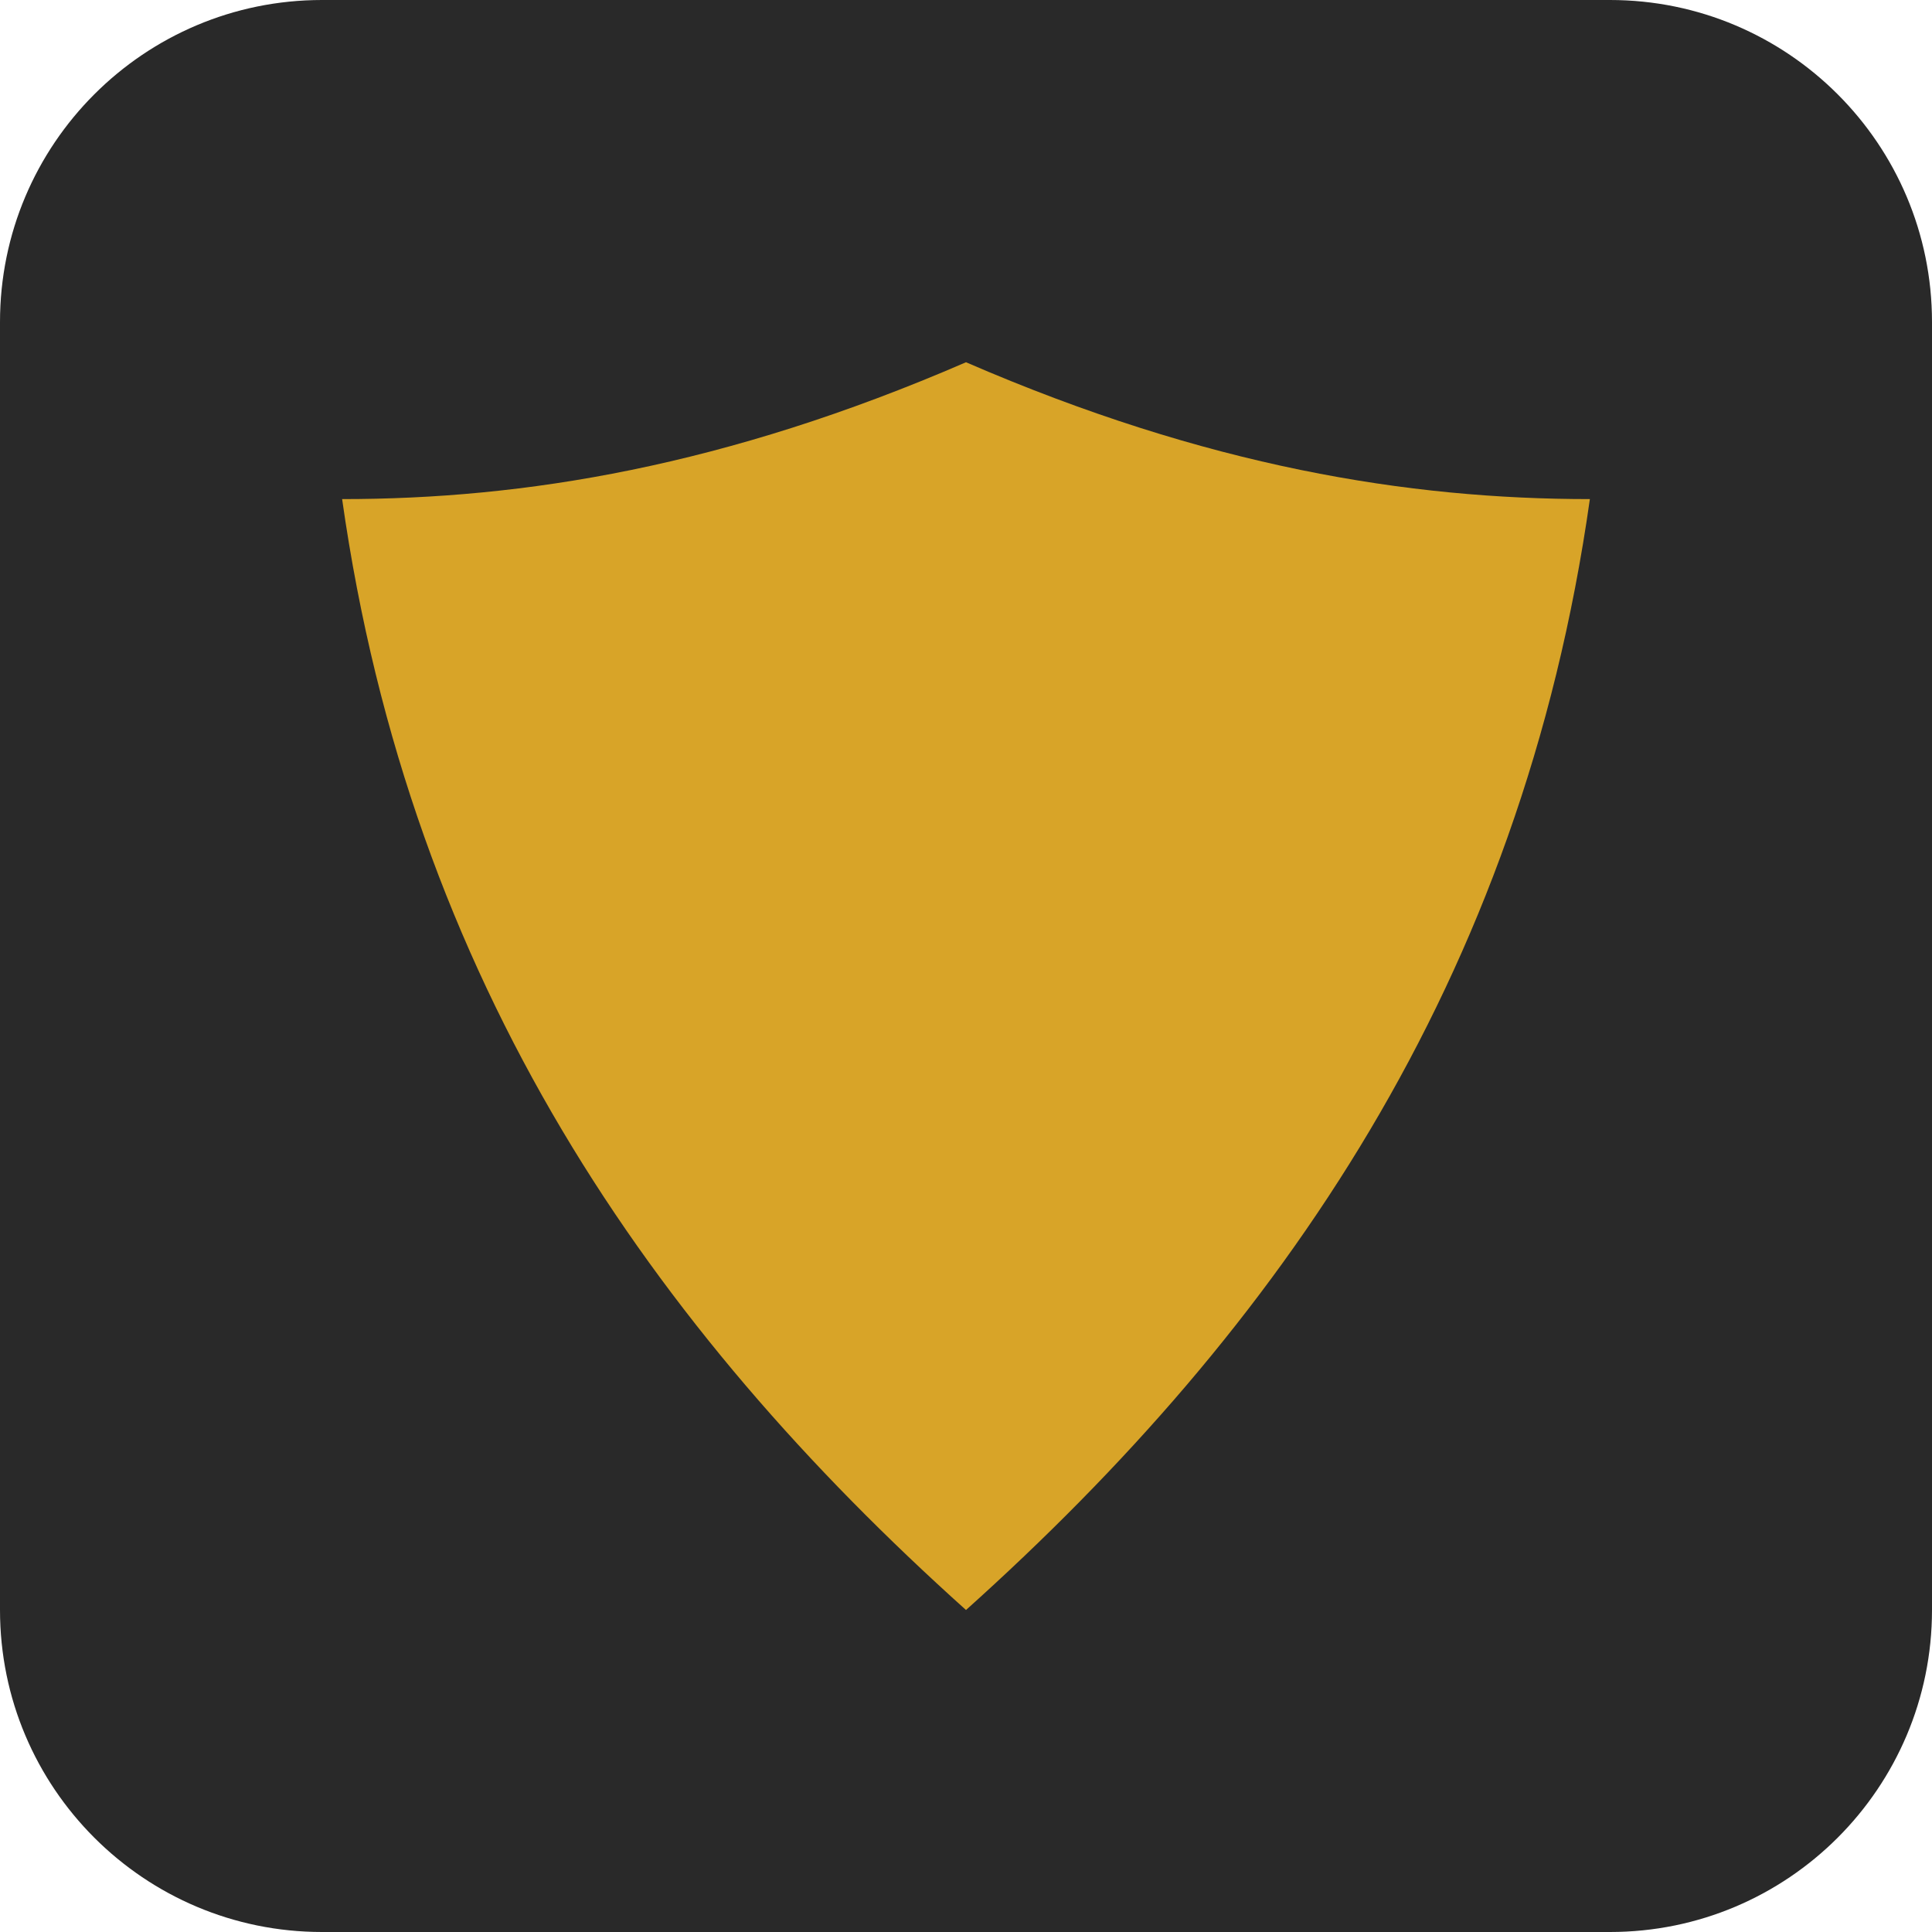
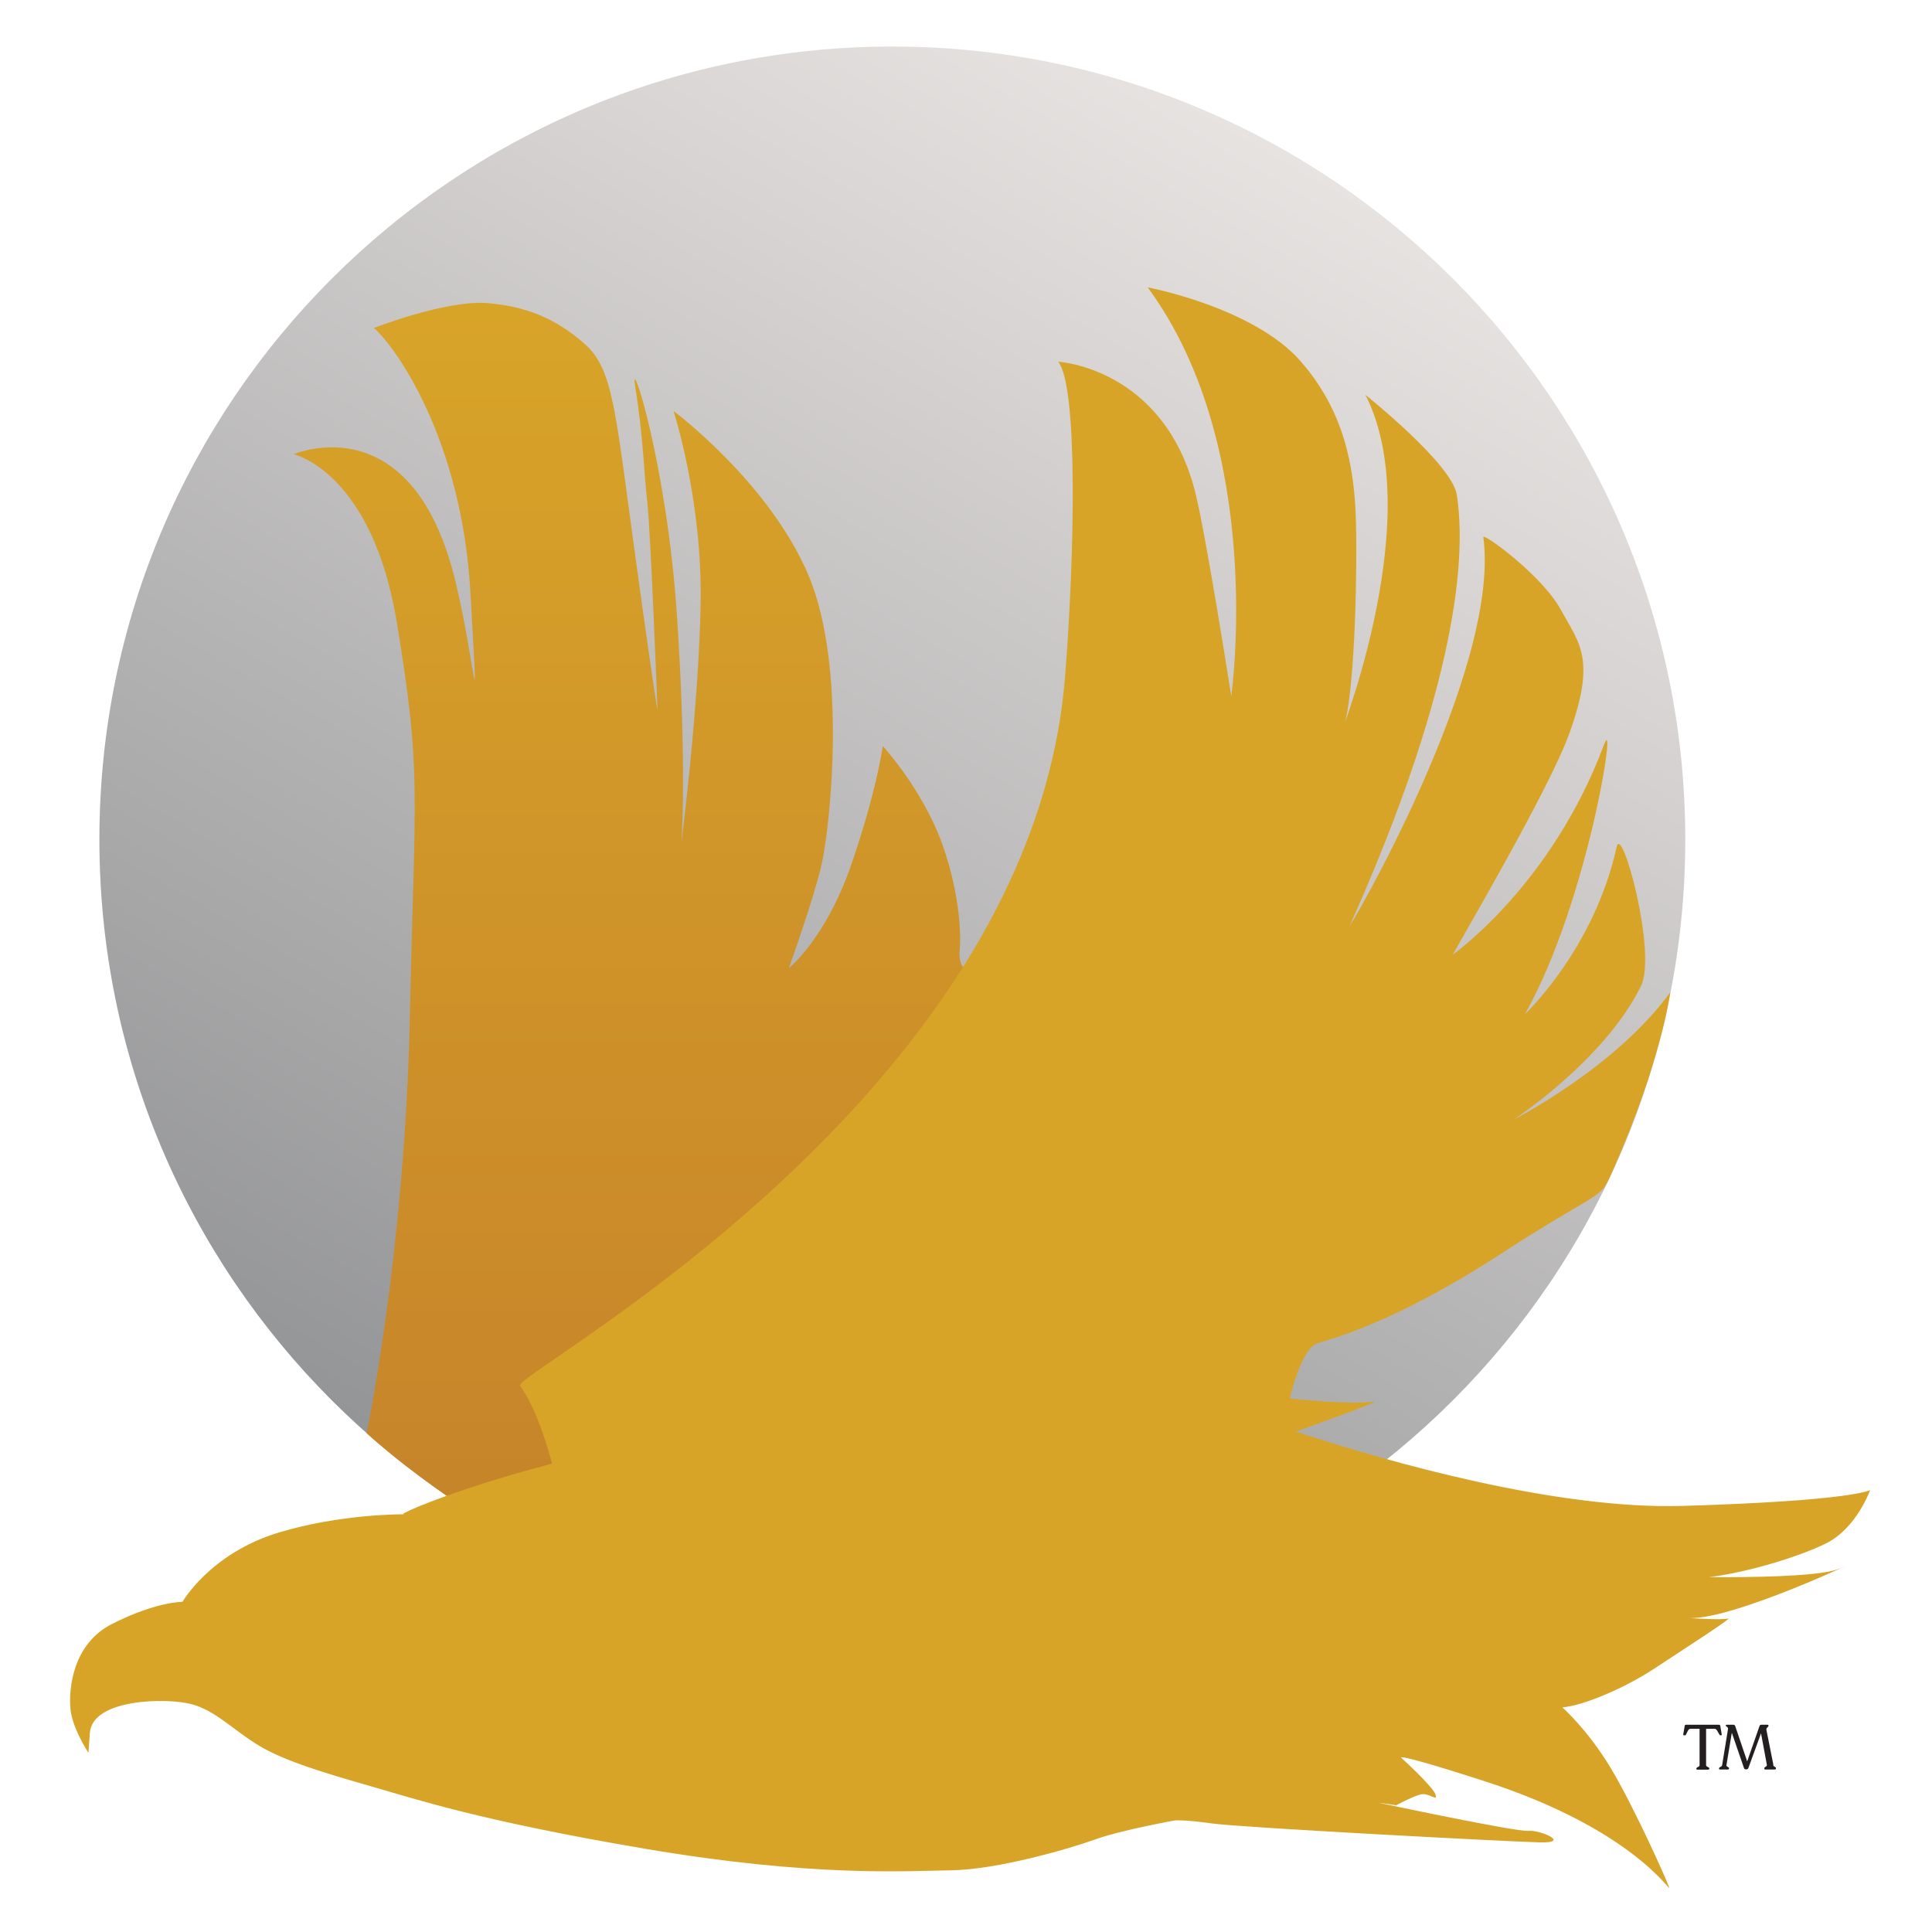
- <svg xmlns="http://www.w3.org/2000/svg" viewBox="0 0 48 48">
-   <rect width="48" height="48" rx="8" fill="#292929" />
-   <path fill="#d8a428" d="M24 9c6 2.6 11 3.4 15.5 3.4-1.7 12-7.7 20.6-15.5 27.6C16.2 33 10.2 24.4 8.5 12.4 13 12.4 18 11.6 24 9z" />
+ <svg xmlns="http://www.w3.org/2000/svg" id="Layer_2" data-name="Layer 2" viewBox="-6 -4 166 166">
+   <defs>
+     <style>
+       .cls-1 {
+         fill: url(#linear-gradient-2);
+       }
+ 
+       .cls-2 {
+         fill: #231f20;
+       }
+ 
+       .cls-3 {
+         fill: url(#linear-gradient);
+       }
+ 
+       .cls-4 {
+         fill: #d8a428;
+       }
+     </style>
+     <linearGradient id="linear-gradient" x1="104.74" y1="9.12" x2="36.6" y2="127.15" gradientUnits="userSpaceOnUse">
+       <stop offset="0" stop-color="#e7e3e1" />
+       <stop offset="1" stop-color="#939496" />
+     </linearGradient>
+     <linearGradient id="linear-gradient-2" x1="56.93" y1="22.02" x2="56.93" y2="129.53" gradientUnits="userSpaceOnUse">
+       <stop offset="0" stop-color="#d8a428" />
+       <stop offset="1" stop-color="#c6832a" />
+     </linearGradient>
+   </defs>
+   <g id="Layer_3" data-name="Layer 3">
+     <g>
+       <path class="cls-2" d="M174.37,94.59v-.27c0-2.25,3.51-2.97,3.51-6.92v-46.35c0-3.95-3.51-4.76-3.51-6.92v-.36c0-.9.81-1.44,1.98-1.44h40.06c1.8,0,2.52.72,2.78,2.52l2.16,10.51c.27,1.53-.54,2.34-1.8,2.34h-.54c-4.22,0-6.83-9.97-12.58-9.97h-11.5c-1.97,0-3.59.99-3.59,3.86v19.31h11.59c4.4,0,4.76-6.56,7.09-6.56h.72c.9,0,1.53.72,1.53,1.89v14.46c0,1.08-.63,1.89-1.53,1.89h-.72c-2.34,0-2.69-6.2-7.09-6.2h-11.59l-.09,18.77c0,2.6,1.26,5.57,4.76,5.57h13.2c5.84,0,7.46-10.42,12.13-10.42h.72c1.26,0,1.8,1.17,1.62,2.34l-1.97,10.87c-.36,1.71-1.08,2.6-2.87,2.6h-42.4c-1.26,0-2.07-.54-2.07-1.53Z" />
+       <path class="cls-2" d="M311.98,94.32v.27c0,.99-.81,1.53-1.97,1.53h-19.67c-1.17,0-1.97-.54-1.97-1.53v-.27c0-2.25,5.03-3.05,3.59-6.83l-2.69-7.19h-25.06l-2.61,7.19c-1.43,3.77,3.59,4.58,3.59,6.83v.27c0,.99-.72,1.53-2.07,1.53h-11.77c-1.17,0-1.97-.54-1.97-1.53v-.27c0-2.25,3.23-2.52,4.85-6.83l17.88-45.9c1.26-3.32-3.14-5.57-3.14-7.46v-.36c0-.81.72-1.44,1.8-1.44h9.34c2.7,0,4.31,1.17,5.48,3.86l21.47,51.29c1.8,4.22,4.94,4.58,4.94,6.83ZM287.1,74.48l-10.51-27.93-10.24,27.93h20.75Z" />
+       <path class="cls-2" d="M335.25,64.33c0-20.21,14.19-32.78,30.27-32.78,15.18,0,25.86,8.26,25.86,16.53,0,3.77-2.42,6.2-6.11,6.2-9.88,0-10.96-17.24-23.26-17.24-7.81,0-13.56,7.99-13.56,18.59,0,18.14,10.15,32.33,22.01,32.33,3.41,0,6.2-.81,8.08-1.8v-13.2c0-4.04-5.39-4.67-5.39-6.83v-.36c0-.99.99-1.62,2.25-1.62l18.41.09c1.25,0,2.07.63,2.07,1.53v.36c0,2.25-4.67,2.79-4.67,6.92v11.5c0,2.33-.72,3.86-3.32,5.93-4.22,3.41-11.58,6.56-20.57,6.56-18.41,0-32.06-15.45-32.06-32.69Z" />
+       <path class="cls-2" d="M425.26,94.59v-.27c0-2.25,3.41-3.05,3.41-6.83v-46.52c0-3.86-3.41-4.49-3.41-6.83v-.36c0-.9.72-1.44,1.97-1.44h16.89c1.26,0,2.16.54,2.16,1.44v.36c0,2.34-3.86,2.97-3.86,6.83v44.64c0,2.69,1.17,5.03,3.77,5.03h12.93c6.74,0,8.08-11.68,11.95-11.68h1.08c1.17,0,1.8.72,1.53,1.97l-2.33,12.58c-.36,1.71-.99,2.6-2.79,2.6h-41.32c-1.26,0-1.97-.63-1.97-1.53Z" />
+       <path class="cls-2" d="M502.6,94.59v-.27c0-2.25,3.5-2.97,3.5-6.92v-46.35c0-3.95-3.5-4.76-3.5-6.92v-.36c0-.9.81-1.44,1.98-1.44h40.06c1.8,0,2.51.72,2.78,2.52l2.16,10.51c.27,1.53-.54,2.34-1.8,2.34h-.54c-4.22,0-6.83-9.97-12.58-9.97h-11.5c-1.97,0-3.59.99-3.59,3.86v19.31h11.58c4.4,0,4.76-6.56,7.1-6.56h.72c.9,0,1.53.72,1.53,1.89v14.46c0,1.08-.63,1.89-1.53,1.89h-.72c-2.34,0-2.69-6.2-7.1-6.2h-11.58l-.09,18.77c0,2.6,1.26,5.57,4.76,5.57h13.2c5.84,0,7.45-10.42,12.13-10.42h.72c1.26,0,1.8,1.17,1.62,2.34l-1.97,10.87c-.36,1.71-1.08,2.6-2.87,2.6h-42.4c-1.26,0-2.07-.54-2.07-1.53Z" />
+     </g>
+     <path class="cls-2" d="M141.79,145.1s-.09-.09-.18-.28c-.09-.18-.18-.28-.28-.28h-.74v3.12c0,.06.05.12.14.16.1.04.14.08.14.11v.05s-.04.07-.11.07h-.9c-.07,0-.11-.02-.11-.07v-.05s.05-.07.14-.11c.1-.04.14-.09.14-.16v-3.12h-.79c-.1,0-.19.09-.27.28s-.14.28-.17.28h-.11c-.06,0-.08-.03-.06-.1l.12-.7c0-.07.05-.11.12-.11h2.81c.07,0,.12.04.13.11l.12.7c.02.06,0,.1-.05.1h-.11ZM146.35,147.64c.02.07.06.13.13.16.07.04.11.07.11.1v.07s-.03.07-.1.07h-.79c-.07,0-.11-.02-.11-.07v-.07s.04-.06.12-.1c.08-.04.11-.1.1-.17l-.5-2.7-1.08,2.96c-.03.1-.1.14-.19.14-.11,0-.18-.04-.2-.13l-1.04-3.02-.46,2.77c-.02.06.02.12.1.16s.12.08.12.11v.05s-.03.07-.1.07h-.65c-.07,0-.11-.02-.11-.07v-.05s.04-.07.13-.11.13-.09.14-.16l.5-3.07c.02-.08-.01-.15-.08-.2-.07-.05-.11-.09-.11-.11h0c0-.06.03-.08.1-.08h.54c.09,0,.14.04.17.11l1.03,3.04,1.06-3.04c.02-.07.08-.11.16-.11h.5c.07,0,.11.02.11.06v.06s-.03.06-.1.12c-.07.06-.09.12-.08.19l.6,3.01Z" />
+     <circle class="cls-3" cx="70.67" cy="68.13" r="68.13" />
+     <path class="cls-1" d="M39.7,129.53c-.18-.46-8.57-5.26-14.2-10.39,0,0,3.27-15.52,3.71-35.62s1.03-20.91-1.1-33.96-8.88-14.53-8.88-14.53c0,0,10.26-4.47,13.94,11.08,1.72,7.24,1.98,13.94,1.25.81s-6.4-21.09-8.29-22.74c0,0,6.23-2.45,9.83-2.13,3.14.28,5.68,1.23,8.22,3.45,2.68,2.34,2.65,5.88,4.92,22.01,1.53,10.92,1.39,9.39,1.39,9.39,0,0-.59-15.41-.88-17.83s-.31-5.34-1.03-9.83c-.53-3.32,2.71,6.46,3.59,19.73s.37,19.51.37,19.51c0,0,1.51-11.79,1.66-20.67.15-8.88-2.33-16.5-2.33-16.5,0,0,8.23,6.14,11.6,14.13s1.83,21.86,1.1,24.94-2.79,8.8-2.79,8.8c0,0,3.15-2.49,5.36-8.88,2.2-6.38,2.71-10.2,2.71-10.2,0,0,3.45,3.74,5.14,8.51,1.69,4.77,1.54,8.51,1.47,8.95s-.07,2.93,1.98,1.17.33-.11.33-.11c0,0,.94,3.36-2.37,7.87-3.3,4.51-5.71,10.13-10.66,11.18-4.95,1.05,5.65-2.32,6.92-2.38s5.39-.28,5.39-.28l16.57,29.61-54.92,4.88Z" />
+     <path class="cls-4" d="M42.85,127.99c-.18-.46-1.5-9.25-4.17-12.92-.74-1.02,43.93-24.49,46.83-60.92.85-10.69,1.1-25.02-.59-27.07,0,0,9,.49,11.75,11.11.92,3.55,3.12,17.62,3.12,17.62,0,0,3.04-21.25-7.18-35.12,0,0,9.13,1.72,13.17,6.38,3.68,4.24,4.62,8.94,4.73,13.94s-.15,15.41-1.17,17.75,7.58-17.87,1.98-28.83c0,0,7.44,5.92,7.85,8.58,1.16,7.54-1.67,20.23-9.17,36.96-.44.99,13-21.83,11.45-33.31-.06-.44,5.03,3.26,6.64,6.2s3.08,4.22.73,10.71c-1.71,4.72-9.01,17.15-9.99,18.95,0,0,8.49-5.96,12.99-18.04,1.17-3.14-1.35,13.46-6.79,23.15,0,0,5.94-5.56,7.88-14.38.44-2.01,3.48,9.15,2.08,11.98-3.14,6.38-10.92,11.46-10.92,11.46,0,0,8.74-4.45,13.44-10.93,0,0-.69,5.72-4.95,15.34-1.18,2.67-.58,1.28-9.73,7.21s-14.38,7.19-15.7,7.63-2.32,4.72-2.32,4.72c0,0,5.25.57,7.16.27s-20.8,7.55-20.8,7.55l-11.23.08c-7.28.05-14.52.9-21.62,2.52l-15.49,1.4Z" />
+     <path class="cls-4" d="M28.65,126.08c-.09-.24,13.58-5.95,32.7-7.92,13.35-1.38,29.72-.72,37.32-.28,2.63.15,5.22.64,7.72,1.46,6.57,2.13,21.16,6.38,32.19,6.05,14.67-.44,16.1-1.36,16.1-1.36,0,0-1.14,3.26-3.78,4.58s-9.35,3.37-13.11,3.01,11.65.37,14.36-.88-9.02,4.4-12.98,4.29c0,0,2.79.18,3.3.04s-3.92,2.71-6.38,4.33-6.02,3.15-7.85,3.3c0,0,2.2,1.94,4.18,5.25s4.77,9.54,4.99,10.2-2.92-4.94-15.92-9.13c-7.85-2.53-7.08-1.98-7.08-1.98,0,0,2.71,2.46,2.93,3.15s-.55-.22-1.32,0-2.05.92-2.05.92c0,0-1.21-.18-1.5-.22s11.88,2.53,12.84,2.42,3.74,1.06.99.99-25.56-1.27-28.11-1.62c-2.56-.36-3.29-.26-3.29-.26,0,0-4.63.84-6.75,1.61-2.12.77-8.39,2.61-12.43,2.67-4.04.06-11.91.58-26.22-1.84-14.3-2.42-19.81-4.29-23.66-5.39s-7.37-2.15-9.57-3.47-3.74-3.03-5.83-3.58-8.51-.49-8.72,2.48l-.12,1.71s-1.42-2.15-1.55-3.82c-.14-1.68.17-5.53,3.58-7.26,3.78-1.92,6.05-1.9,6.05-1.9,0,0,2.38-4.16,8.23-5.94,5.36-1.63,10.77-1.58,10.77-1.58Z" />
+     <g>
+       <path d="M181.71,108.91c3.86,0,5.72,2.36,5.72,5.57,0,2.68-1.32,4.76-4.02,5.37l4.85,7.42h-3.99l-4.7-7.22h-1.3v7.22h-3.38v-18.36h6.82ZM178.29,116.75h3.26c1.67,0,2.47-1.02,2.47-2.27s-1.07-2.27-2.44-2.27h-3.29v4.53Z" />
+       <path d="M196.56,112.09v4.25h7.07v3.15h-7.07v4.62h7.57v3.16h-10.97v-18.33h10.72v3.15h-7.32Z" />
+       <path d="M211.71,118.9c-1.88-.66-4.21-1.92-4.21-4.75,0-3.42,2.57-5.52,5.53-5.45,1.62.05,3.37.72,4.85,2.2l-2.04,2.3c-1.04-.93-2.02-1.29-2.81-1.24-1.23.05-2.03,1-2.03,2.07,0,1.19.79,1.68,2.28,2.19l1.48.49c1.86.55,4.21,2.26,4.21,5.33,0,3.31-2.67,5.48-5.92,5.44-1.99-.05-4.17-.9-6.1-2.8l2.05-2.42c1.47,1.5,2.89,2.05,4.05,2.02,1.56,0,2.62-1.06,2.62-2.23,0-1.43-1.24-2.18-2.49-2.6l-1.47-.54Z" />
+       <path d="M229.87,112.09v15.18h-3.4v-15.15h-4.73v-3.18h12.83v3.15h-4.7Z" />
+       <path d="M256.08,118.1c0,5.26-4.29,9.4-9.48,9.4s-9.48-4.14-9.48-9.4,4.29-9.4,9.48-9.4,9.48,4.14,9.48,9.4ZM240.56,118.1c0,3.37,2.68,6.07,6.05,6.07s6.07-2.7,6.07-6.07-2.7-6.07-6.07-6.07-6.05,2.7-6.05,6.07Z" />
+       <path d="M267.77,108.91c3.86,0,5.72,2.36,5.72,5.57,0,2.68-1.32,4.76-4.02,5.37l4.85,7.42h-3.98l-4.7-7.22h-1.3v7.22h-3.38v-18.36h6.81ZM264.36,116.75h3.26c1.67,0,2.46-1.02,2.46-2.27s-1.07-2.27-2.44-2.27h-3.29v4.53Z" />
+       <path d="M292.23,127.27l-1.66-4.23h-7.47l-1.66,4.23h-3.58l7.17-18.33h3.61l7.17,18.33h-3.59ZM289.24,119.64l-2.39-6.52-2.41,6.52h4.8Z" />
+       <path d="M304.59,112.09v15.18h-3.4v-15.15h-4.73v-3.18h12.83v3.15h-4.7Z" />
+       <path d="M316.79,127.27h-3.4v-18.33h3.4v18.33Z" />
+       <path d="M340.63,118.1c0,5.26-4.29,9.4-9.48,9.4s-9.48-4.14-9.48-9.4,4.29-9.4,9.48-9.4,9.48,4.14,9.48,9.4ZM325.11,118.1c0,3.37,2.68,6.07,6.05,6.07s6.07-2.7,6.07-6.07-2.7-6.07-6.07-6.07-6.05,2.7-6.05,6.07Z" />
+       <path d="M357.81,108.94h3.4v18.33h-3.93l-8.38-13.01v13.01h-3.4v-18.33h3.93l8.38,12.98v-12.98Z" />
+       <path d="M370.09,118.9c-1.88-.66-4.21-1.92-4.21-4.75,0-3.42,2.57-5.52,5.54-5.45,1.62.05,3.36.72,4.85,2.2l-2.05,2.3c-1.03-.93-2.02-1.29-2.81-1.24-1.23.05-2.03,1-2.03,2.07,0,1.19.79,1.68,2.28,2.19l1.48.49c1.87.55,4.21,2.26,4.21,5.33,0,3.31-2.67,5.48-5.92,5.44-1.99-.05-4.18-.9-6.1-2.8l2.05-2.42c1.47,1.5,2.89,2.05,4.05,2.02,1.56,0,2.62-1.06,2.62-2.23,0-1.43-1.24-2.18-2.49-2.6l-1.47-.54Z" />
+       <path d="M404.48,125.44c-1.62,1.28-3.67,2.07-5.89,2.07-5.19,0-9.48-4.14-9.48-9.4s4.29-9.4,9.48-9.4c2.23,0,4.27.76,5.86,2.07l-2.34,2.34c-1.02-.7-2.25-1.08-3.52-1.08-3.37,0-6.05,2.7-6.05,6.07s2.67,6.07,6.05,6.07c.89,0,1.72-.18,2.48-.53v-5.13h3.4v6.92Z" />
+       <path d="M416.58,108.91c3.86,0,5.72,2.36,5.72,5.57,0,2.68-1.32,4.76-4.02,5.37l4.85,7.42h-3.99l-4.7-7.22h-1.3v7.22h-3.38v-18.36h6.82ZM413.17,116.75h3.26c1.67,0,2.46-1.02,2.46-2.27s-1.07-2.27-2.44-2.27h-3.29v4.53Z" />
+       <path d="M446.4,118.1c0,5.26-4.29,9.4-9.48,9.4s-9.48-4.14-9.48-9.4,4.29-9.4,9.48-9.4,9.48,4.14,9.48,9.4ZM430.88,118.1c0,3.37,2.67,6.07,6.05,6.07s6.07-2.7,6.07-6.07-2.7-6.07-6.07-6.07-6.05,2.7-6.05,6.07Z" />
+       <path d="M466.82,120.24c0,3.77-3.06,7.26-7.79,7.26s-7.76-3.49-7.76-7.26v-11.31h3.43v10.86c0,2.48,1.93,4.41,4.33,4.41s4.35-1.92,4.35-4.41v-10.86h3.43v11.31Z" />
+       <path d="M478.61,108.91c4.04-.03,6.05,2.41,6.05,5.91s-1.84,5.9-6,5.9h-3.16v6.55h-3.38v-18.36h6.49ZM475.53,117.39h2.91c1.92,0,2.82-1.18,2.82-2.6s-1.22-2.55-2.79-2.55h-2.93v5.15Z" />
+       <path d="M492.04,125.63c0,.54-.27,3.53-3.63,3.53.75-.56,1.2-1.12,1.47-1.65-.94-.13-1.65-.91-1.65-1.88,0-1.04.86-1.9,1.9-1.9s1.9.86,1.9,1.9Z" />
+       <path d="M507.73,127.27h-3.41v-18.33h3.41v18.33Z" />
+       <path d="M525.46,108.94h3.4v18.33h-3.93l-8.38-13.01v13.01h-3.41v-18.33h3.93l8.38,12.98v-12.98Z" />
+       <path d="M549.1,125.46c-1.6,1.29-3.64,2.05-5.86,2.05-5.19,0-9.48-4.14-9.48-9.4s4.29-9.4,9.48-9.4c2.23,0,4.27.76,5.86,2.07l-2.34,2.34c-1.02-.7-2.25-1.08-3.52-1.08-3.37,0-6.05,2.7-6.05,6.07s2.67,6.1,6.05,6.1c1.27,0,2.5-.4,3.52-1.11l2.35,2.37Z" />
+     </g>
+   </g>
</svg>
